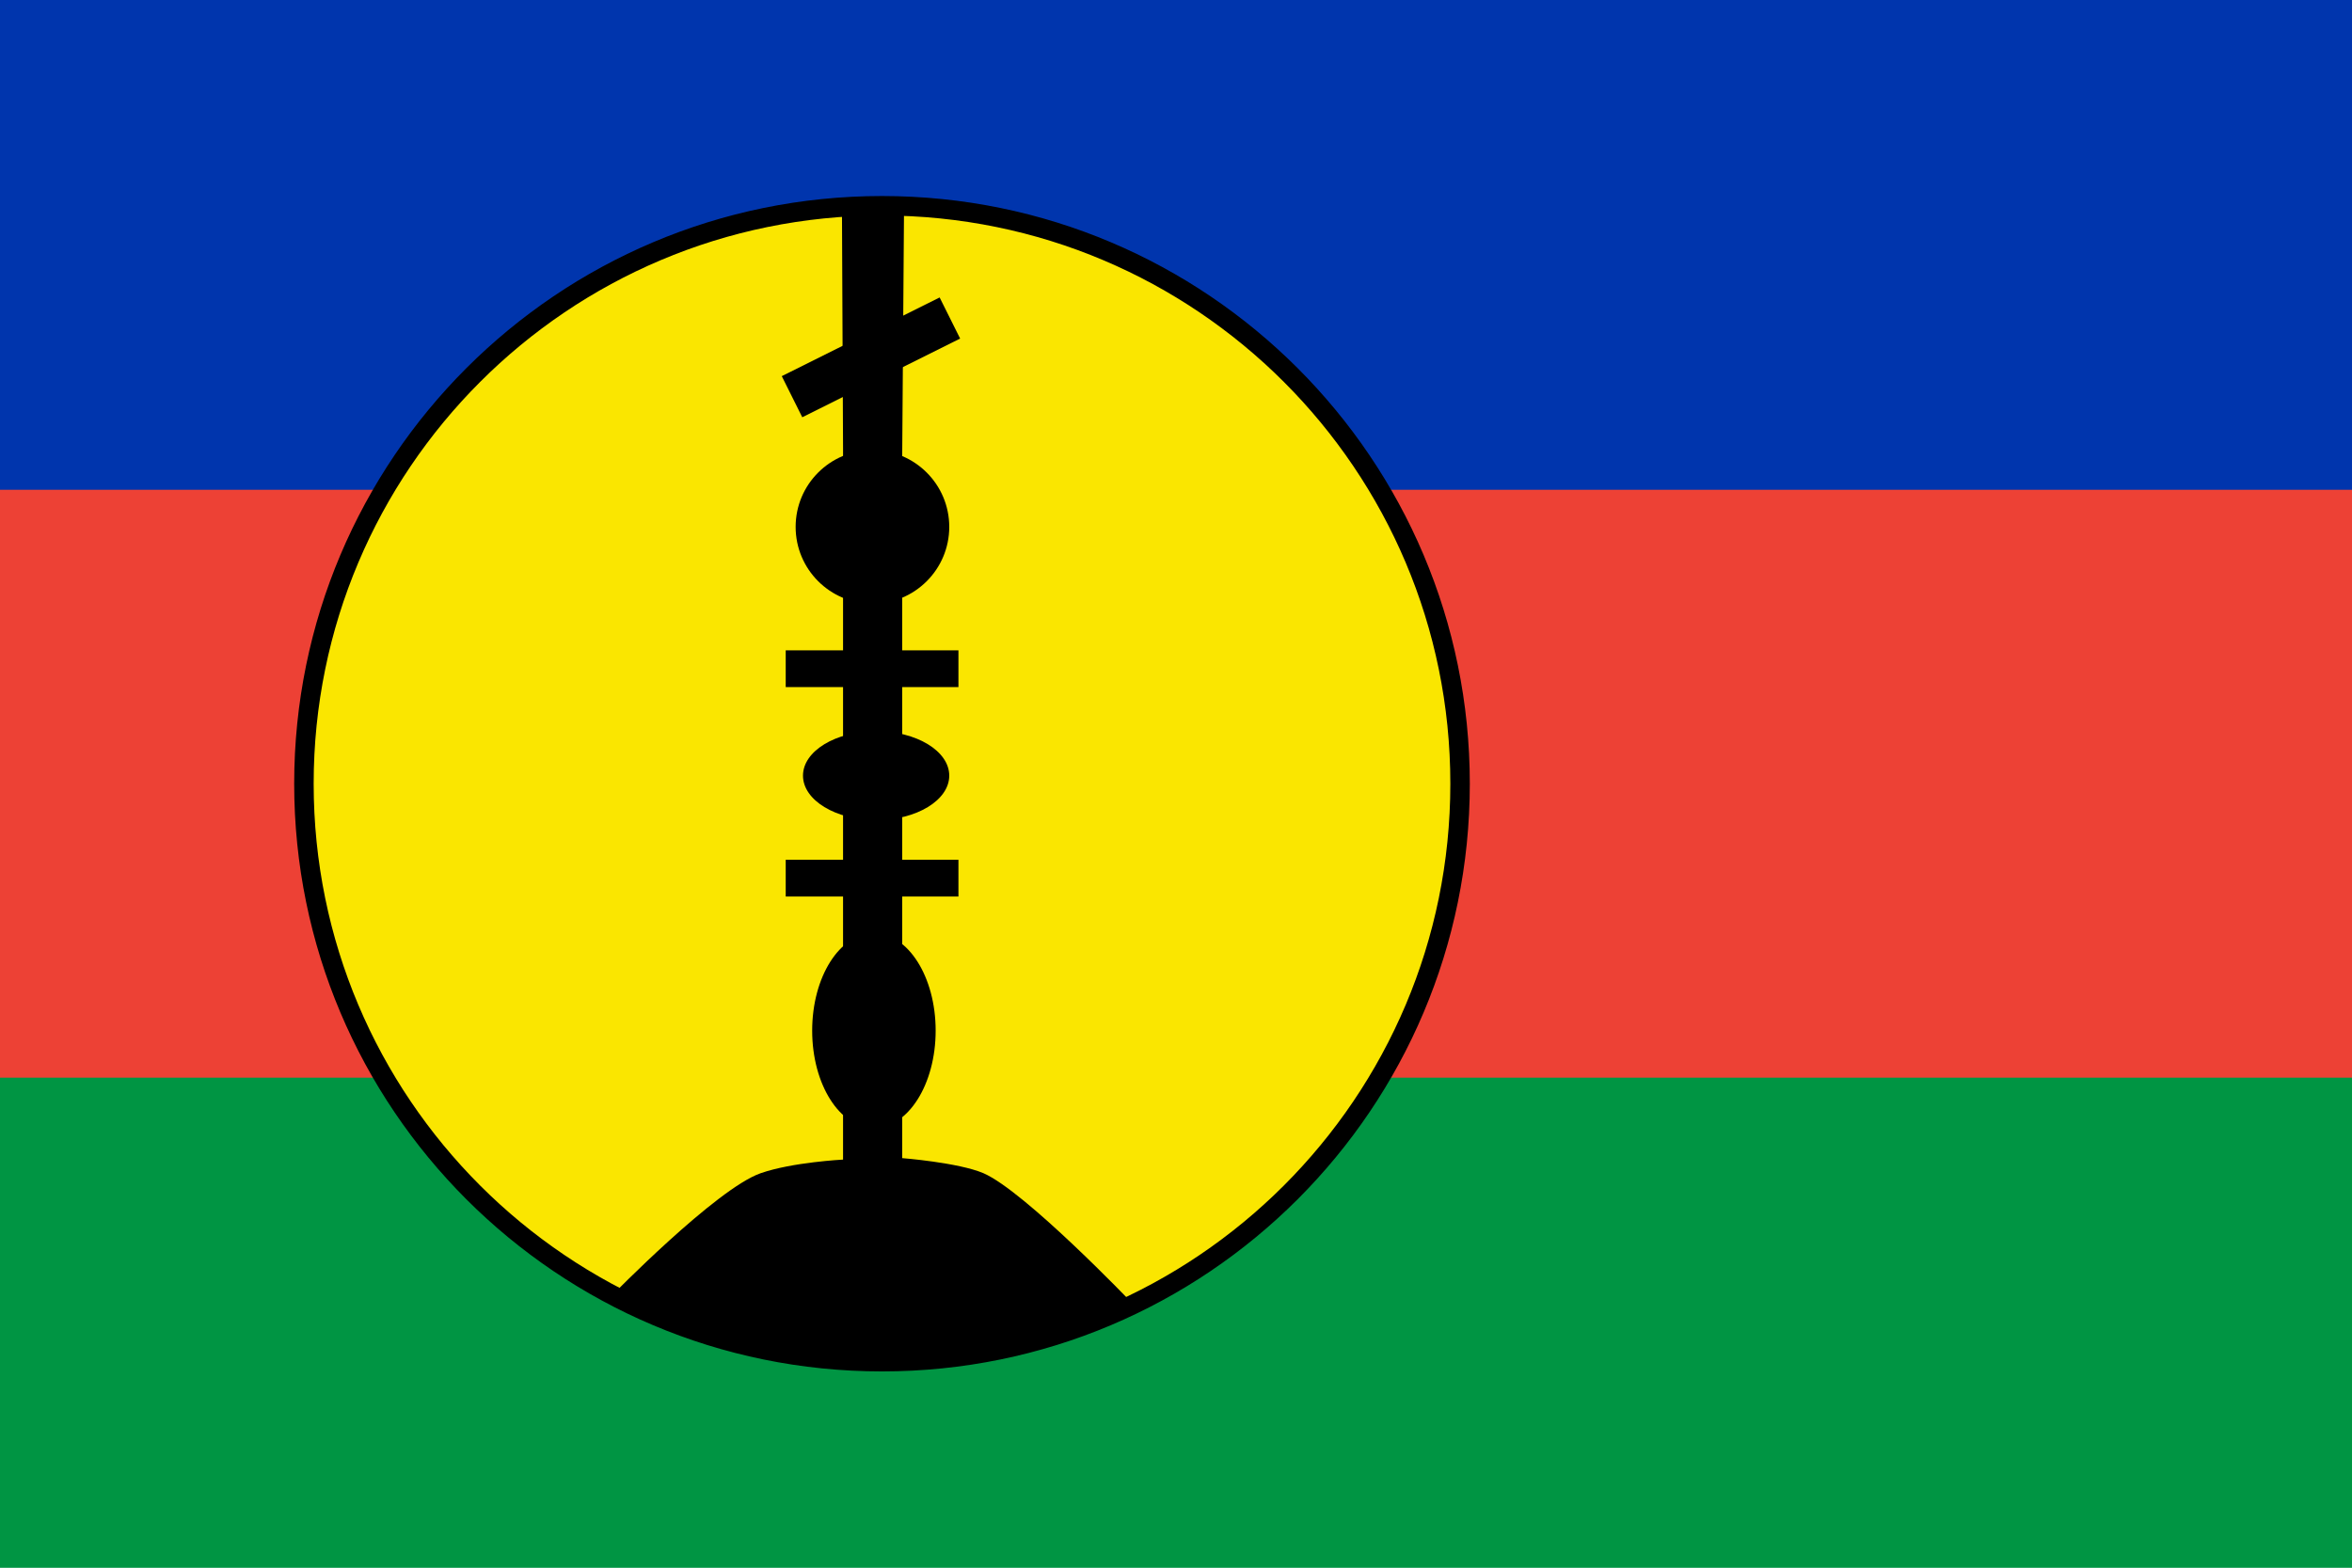
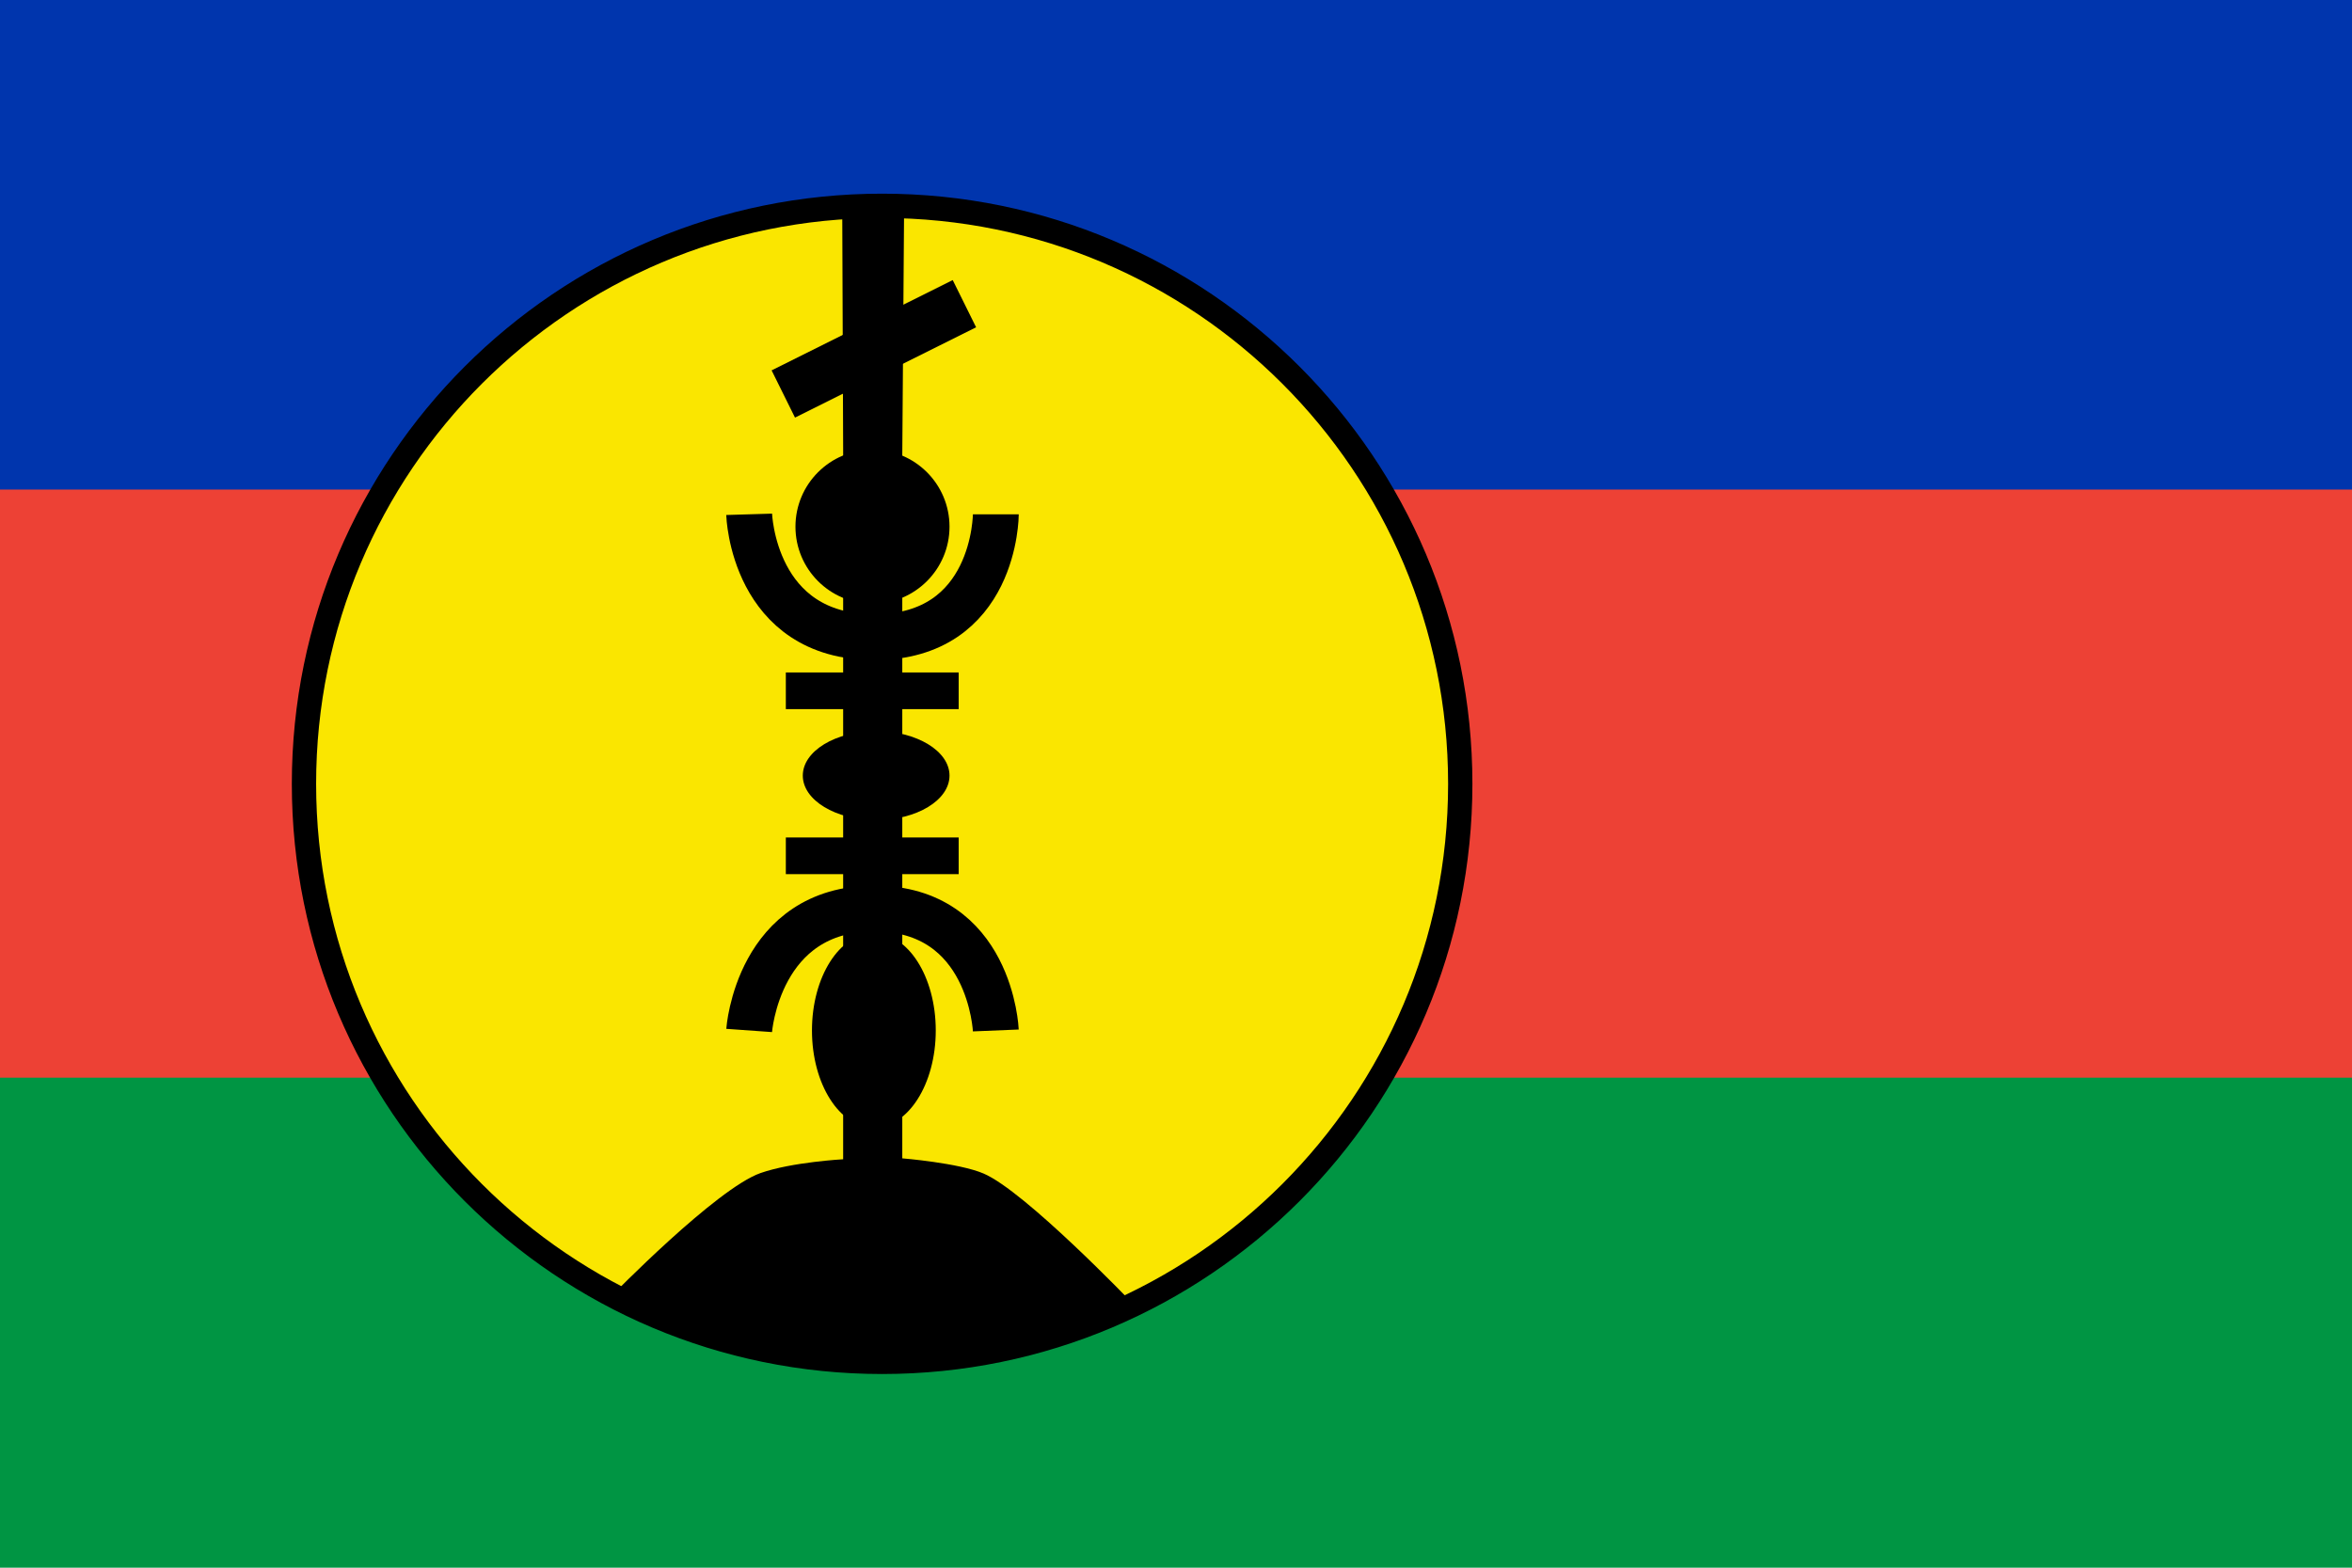
- <svg xmlns="http://www.w3.org/2000/svg" viewBox="0 0 640 426.7">
-   <path fill="#009543" d="M0 293h640v133.7H0V293z" />
-   <path fill="#ED4135" d="M0 132h640v161.3H0V132z" />
-   <path fill="#0035AD" d="M0 0h640v133.3H0V0z" />
-   <circle fill="#FAE600" stroke="#000" stroke-width="5.3" cx="240" cy="213.3" r="157.3" />
-   <path d="m307.9 354.5-31.8 12-36.1 4.2-37.8-2.4-35.9-15.5s28.6-29.3 40.7-33.5c8.6-3 22.4-3.7 22.4-3.7V122l-.3-66H246l-.5 67.5v191.7s15.3 1.2 22.1 4.1c11.3 4.9 40.3 35.2 40.3 35.2z" />
-   <path d="m212.727 102.375 42.955-21.418 5.577 11.187-42.955 21.417z" />
-   <ellipse cx="237.8" cy="280.5" rx="16.8" ry="26.5" />
-   <circle cx="237.4" cy="143.4" r="20.9" />
-   <ellipse cx="238.4" cy="211.1" rx="19.9" ry="12.1" />
-   <path d="M213.8 177h47v10h-47zM213.8 234h47v10h-47z" />
+ <svg xmlns="http://www.w3.org/2000/svg" viewBox="0 0 513 342">
+   <path fill="#009543" d="M0 234.8h513V342H0V234.8z" />
+   <path fill="#ED4135" d="M0 105.8h513v129.3H0V105.8z" />
+   <path fill="#0035AD" d="M0 0h513v106.8H0V0z" />
+   <circle fill="#FAE600" stroke="#000" stroke-width="5.3" cx="192.4" cy="171" r="126.1" />
+   <path d="m246.8 284.1-25.5 9.6-28.9 3.4-30.3-1.9-28.8-12.4s22.9-23.5 32.6-26.9c6.9-2.4 18-3 18-3V97.8l-.2-52.9h13.5l-.4 54.1v153.7s12.3 1 17.7 3.3c9 3.8 32.3 28.1 32.3 28.1z" />
+   <path d="m168.3 80.8 39.5-19.7 5.1 10.3-39.5 19.7-5.1-10.3z" />
+   <ellipse cx="190.6" cy="224.8" rx="13.5" ry="21.2" />
+   <circle cx="190.3" cy="114.9" r="16.8" />
+   <ellipse cx="191.1" cy="169.2" rx="16" ry="9.7" />
+   <path d="M171.4 146.7h37.7v8h-37.7zM171.4 182.7h37.7v8h-37.7z" />
+   <g fill="none" stroke="#000" stroke-width="10" stroke-miterlimit="10">
+     <path d="M163.4 112.2s.8 26.8 27.3 26.8 26.5-26.8 26.5-26.8" />
+     <path class="st4" d="M163.4 224.8s1.9-26.6 27.3-26.6 26.5 26.6 26.5 26.6" />
+   </g>
</svg>
